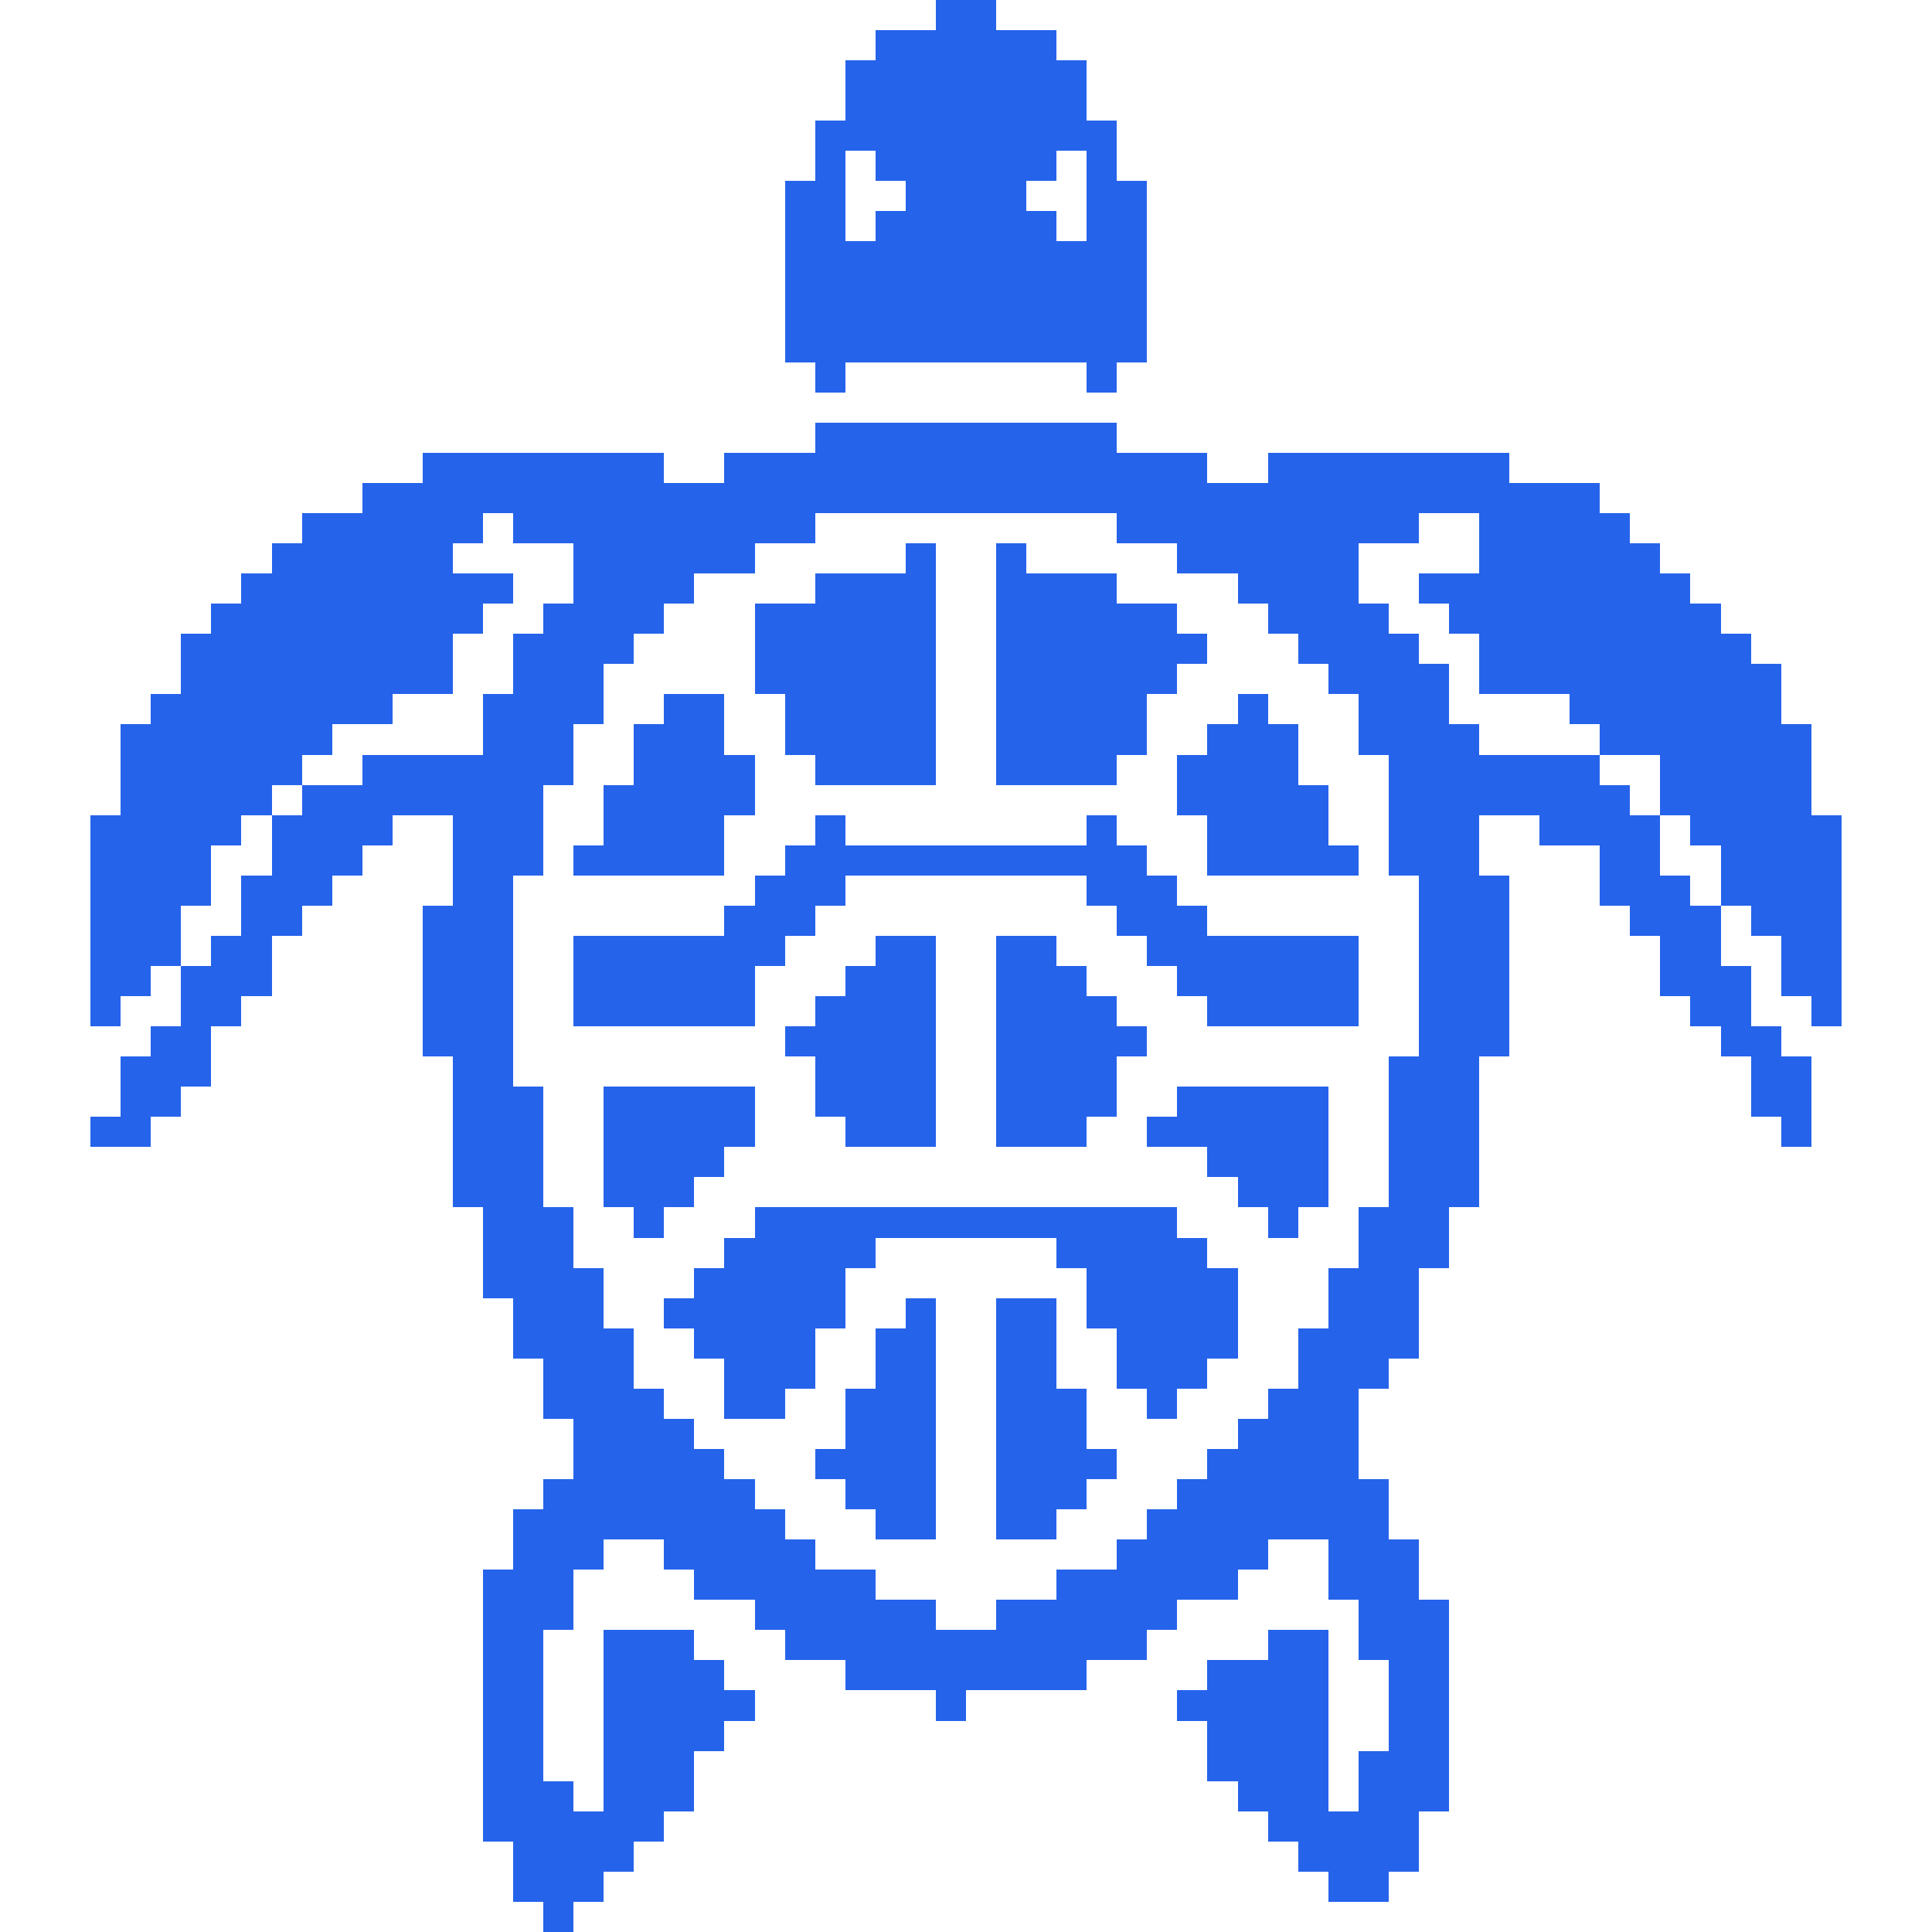
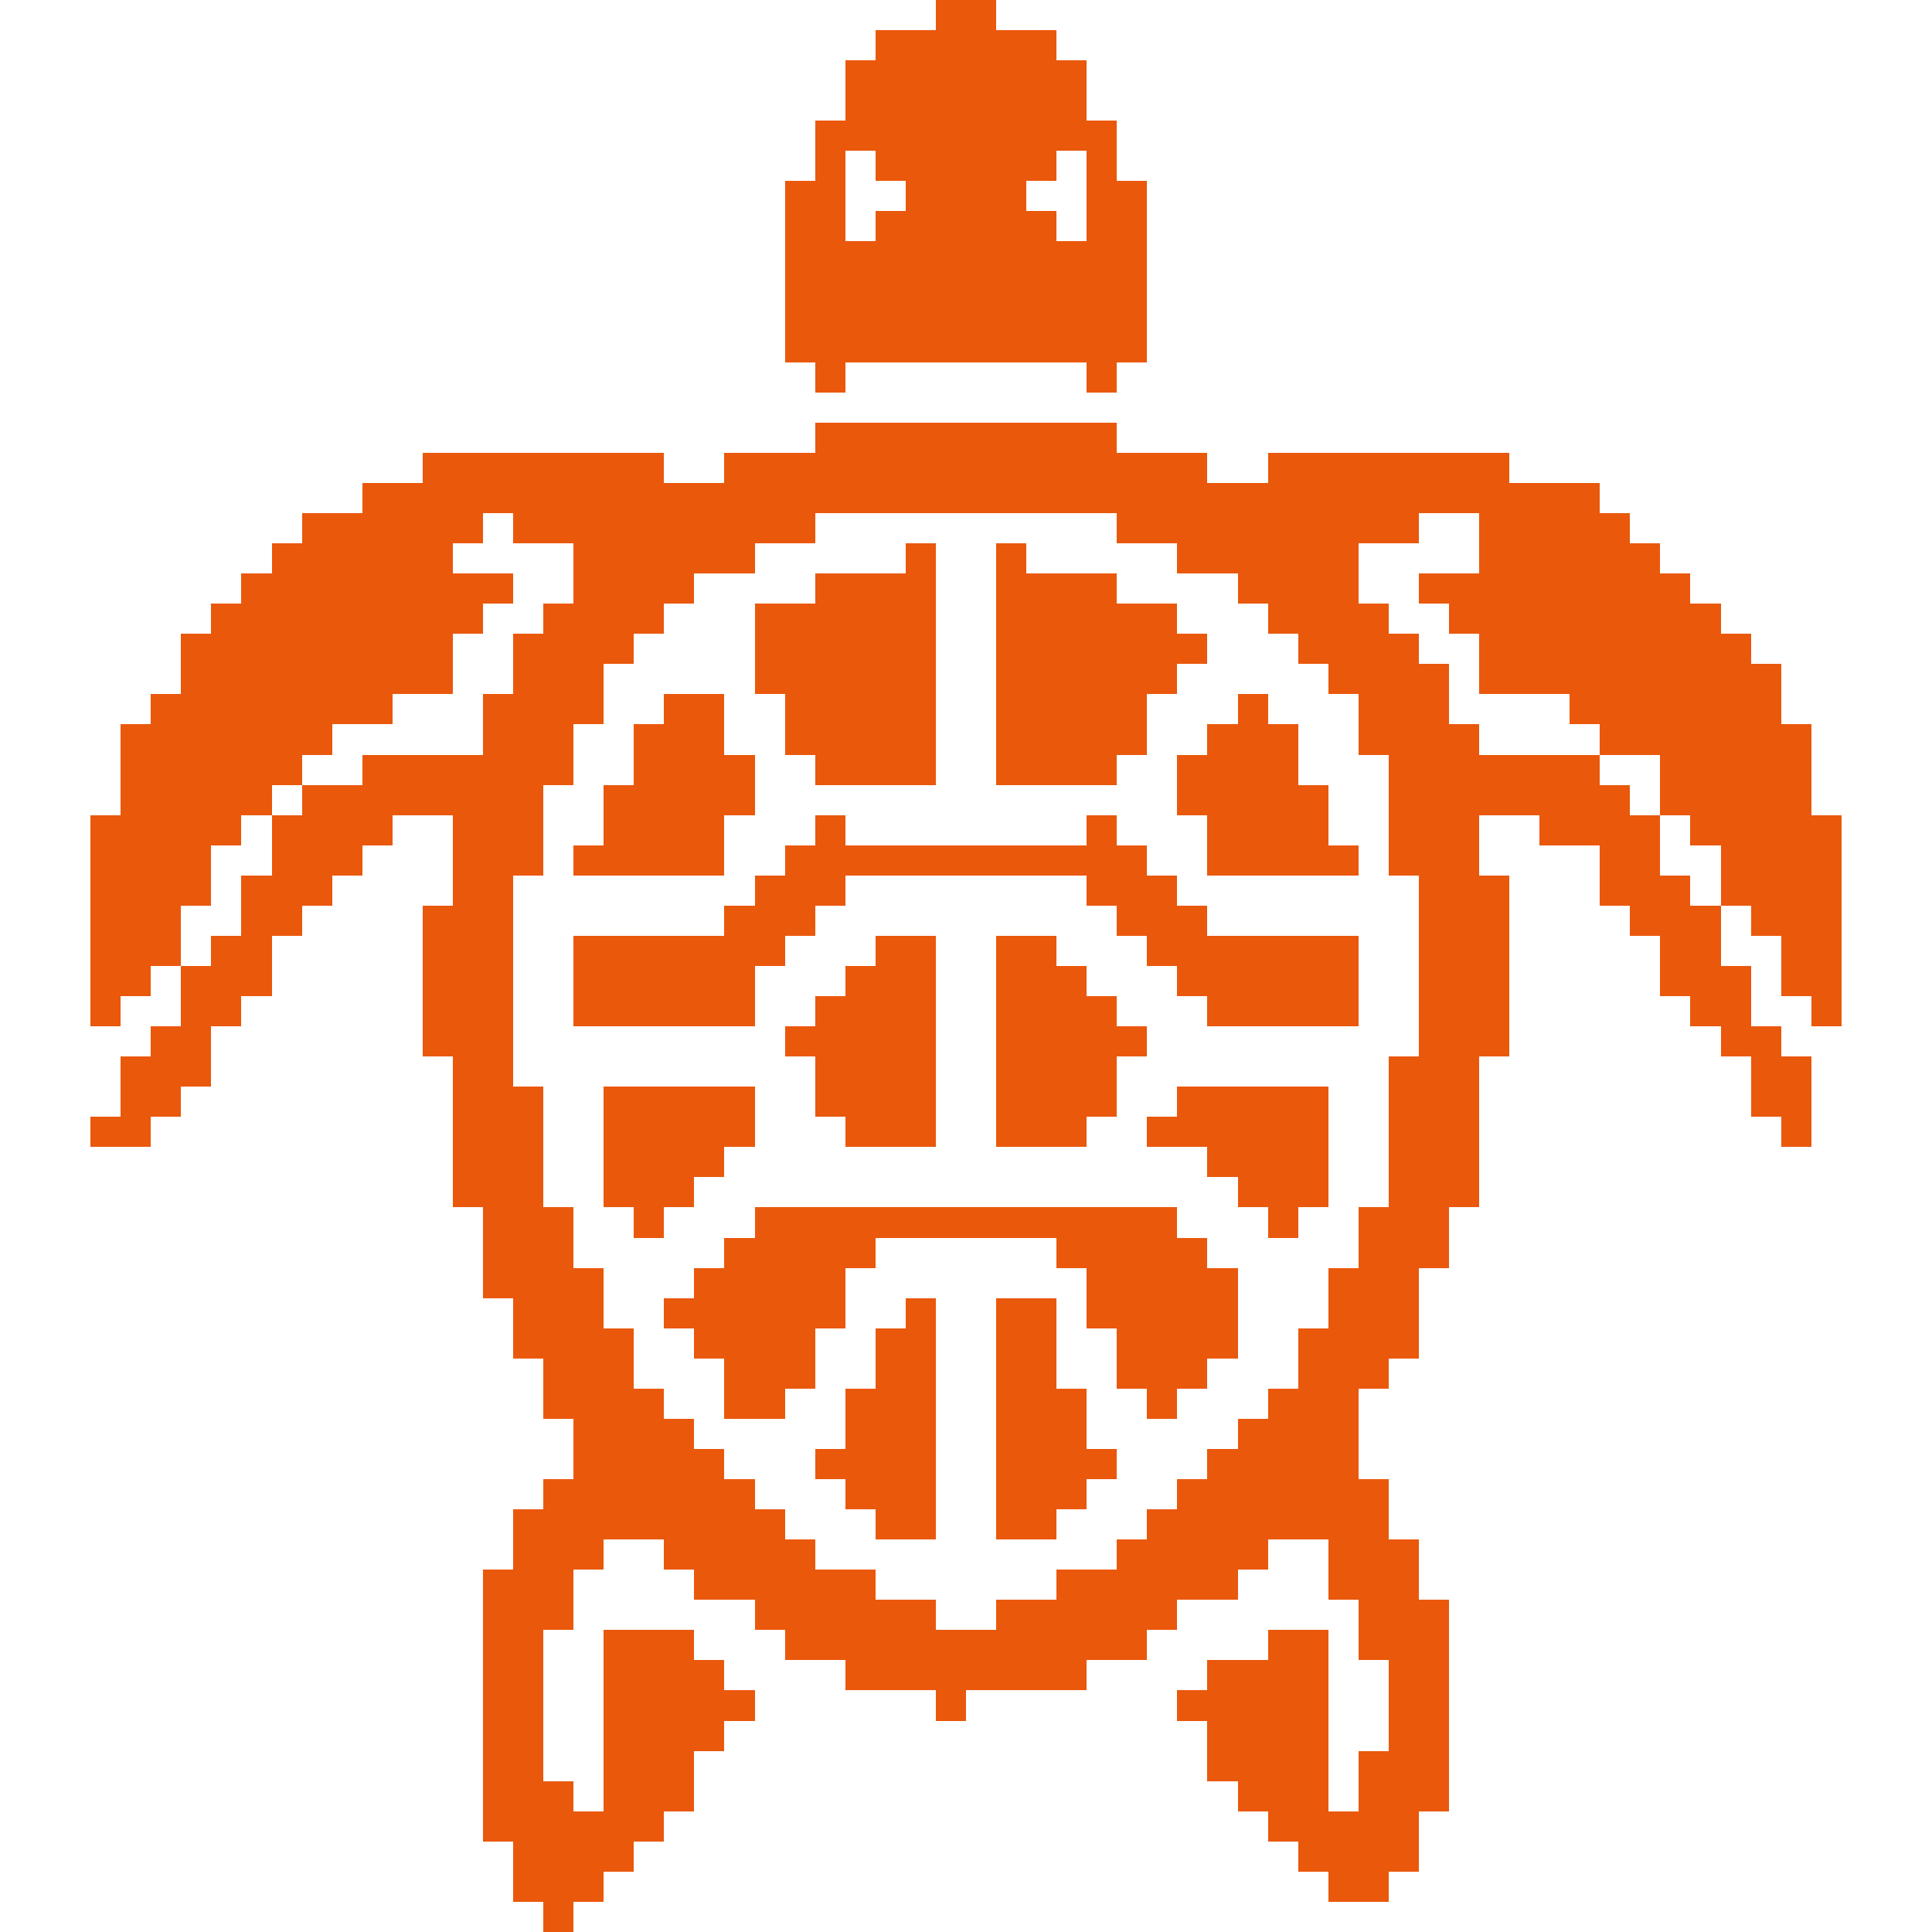
<svg xmlns="http://www.w3.org/2000/svg" viewBox="0 0 64 64" shape-rendering="crispEdges">
-   <path fill="#2563eb" d="M31 0h2v1h-2zM29 1h6v1h-6zM28 2h8v1h-8zM28 3h8v1h-8zM27 4h10v1h-10zM27 5h1v1h-1zM29 5h6v1h-6zM36 5h1v1h-1zM26 6h2v1h-2zM30 6h4v1h-4zM36 6h2v1h-2zM26 7h2v1h-2zM29 7h6v1h-6zM36 7h2v1h-2zM26 8h12v1h-12zM26 9h12v1h-12zM26 10h12v1h-12zM26 11h12v1h-12zM27 12h1v1h-1zM36 12h1v1h-1zM27 14h10v1h-10zM14 15h8v1h-8zM24 15h16v1h-16zM42 15h8v1h-8zM12 16h41v1h-41zM10 17h6v1h-6zM17 17h10v1h-10zM37 17h10v1h-10zM49 17h5v1h-5zM9 18h6v1h-6zM19 18h6v1h-6zM30 18h1v1h-1zM33 18h1v1h-1zM39 18h6v1h-6zM49 18h6v1h-6zM8 19h9v1h-9zM19 19h4v1h-4zM27 19h4v1h-4zM33 19h4v1h-4zM41 19h4v1h-4zM47 19h9v1h-9zM7 20h9v1h-9zM18 20h4v1h-4zM25 20h6v1h-6zM33 20h6v1h-6zM42 20h4v1h-4zM48 20h9v1h-9zM6 21h9v1h-9zM17 21h4v1h-4zM25 21h6v1h-6zM33 21h7v1h-7zM43 21h4v1h-4zM49 21h9v1h-9zM6 22h9v1h-9zM17 22h3v1h-3zM25 22h6v1h-6zM33 22h6v1h-6zM44 22h4v1h-4zM49 22h10v1h-10zM5 23h8v1h-8zM16 23h4v1h-4zM22 23h2v1h-2zM26 23h5v1h-5zM33 23h5v1h-5zM41 23h1v1h-1zM45 23h3v1h-3zM52 23h7v1h-7zM4 24h7v1h-7zM16 24h3v1h-3zM21 24h3v1h-3zM26 24h5v1h-5zM33 24h5v1h-5zM40 24h3v1h-3zM45 24h4v1h-4zM53 24h7v1h-7zM4 25h6v1h-6zM12 25h7v1h-7zM21 25h4v1h-4zM27 25h4v1h-4zM33 25h4v1h-4zM39 25h4v1h-4zM46 25h7v1h-7zM55 25h5v1h-5zM4 26h5v1h-5zM10 26h8v1h-8zM20 26h5v1h-5zM39 26h5v1h-5zM46 26h8v1h-8zM55 26h5v1h-5zM3 27h5v1h-5zM9 27h4v1h-4zM15 27h3v1h-3zM20 27h4v1h-4zM27 27h1v1h-1zM36 27h1v1h-1zM40 27h4v1h-4zM46 27h3v1h-3zM51 27h4v1h-4zM56 27h5v1h-5zM3 28h4v1h-4zM9 28h3v1h-3zM15 28h3v1h-3zM19 28h5v1h-5zM26 28h12v1h-12zM40 28h5v1h-5zM46 28h3v1h-3zM53 28h2v1h-2zM57 28h4v1h-4zM3 29h4v1h-4zM8 29h3v1h-3zM15 29h2v1h-2zM25 29h3v1h-3zM36 29h3v1h-3zM47 29h3v1h-3zM53 29h3v1h-3zM57 29h4v1h-4zM3 30h3v1h-3zM8 30h2v1h-2zM14 30h3v1h-3zM24 30h3v1h-3zM37 30h3v1h-3zM47 30h3v1h-3zM54 30h3v1h-3zM58 30h3v1h-3zM3 31h3v1h-3zM7 31h2v1h-2zM14 31h3v1h-3zM19 31h7v1h-7zM29 31h2v1h-2zM33 31h2v1h-2zM38 31h7v1h-7zM47 31h3v1h-3zM55 31h2v1h-2zM59 31h2v1h-2zM3 32h2v1h-2zM6 32h3v1h-3zM14 32h3v1h-3zM19 32h6v1h-6zM28 32h3v1h-3zM33 32h3v1h-3zM39 32h6v1h-6zM47 32h3v1h-3zM55 32h3v1h-3zM59 32h2v1h-2zM3 33h1v1h-1zM6 33h2v1h-2zM14 33h3v1h-3zM19 33h6v1h-6zM27 33h4v1h-4zM33 33h4v1h-4zM40 33h5v1h-5zM47 33h3v1h-3zM56 33h2v1h-2zM60 33h1v1h-1zM5 34h2v1h-2zM14 34h3v1h-3zM26 34h5v1h-5zM33 34h5v1h-5zM47 34h3v1h-3zM57 34h2v1h-2zM4 35h3v1h-3zM15 35h2v1h-2zM27 35h4v1h-4zM33 35h4v1h-4zM46 35h3v1h-3zM58 35h2v1h-2zM4 36h2v1h-2zM15 36h3v1h-3zM20 36h5v1h-5zM27 36h4v1h-4zM33 36h4v1h-4zM39 36h5v1h-5zM46 36h3v1h-3zM58 36h2v1h-2zM3 37h2v1h-2zM15 37h3v1h-3zM20 37h5v1h-5zM28 37h3v1h-3zM33 37h3v1h-3zM38 37h6v1h-6zM46 37h3v1h-3zM59 37h1v1h-1zM15 38h3v1h-3zM20 38h4v1h-4zM40 38h4v1h-4zM46 38h3v1h-3zM15 39h3v1h-3zM20 39h3v1h-3zM41 39h3v1h-3zM46 39h3v1h-3zM16 40h3v1h-3zM21 40h1v1h-1zM25 40h14v1h-14zM42 40h1v1h-1zM45 40h3v1h-3zM16 41h3v1h-3zM24 41h5v1h-5zM35 41h5v1h-5zM45 41h3v1h-3zM16 42h4v1h-4zM23 42h5v1h-5zM36 42h5v1h-5zM44 42h3v1h-3zM17 43h3v1h-3zM22 43h6v1h-6zM30 43h1v1h-1zM33 43h2v1h-2zM36 43h5v1h-5zM44 43h3v1h-3zM17 44h4v1h-4zM23 44h4v1h-4zM29 44h2v1h-2zM33 44h2v1h-2zM37 44h4v1h-4zM43 44h4v1h-4zM18 45h3v1h-3zM24 45h3v1h-3zM29 45h2v1h-2zM33 45h2v1h-2zM37 45h3v1h-3zM43 45h3v1h-3zM18 46h4v1h-4zM24 46h2v1h-2zM28 46h3v1h-3zM33 46h3v1h-3zM38 46h1v1h-1zM42 46h3v1h-3zM19 47h4v1h-4zM28 47h3v1h-3zM33 47h3v1h-3zM41 47h4v1h-4zM19 48h5v1h-5zM27 48h4v1h-4zM33 48h4v1h-4zM40 48h5v1h-5zM18 49h7v1h-7zM28 49h3v1h-3zM33 49h3v1h-3zM39 49h7v1h-7zM17 50h9v1h-9zM29 50h2v1h-2zM33 50h2v1h-2zM38 50h8v1h-8zM17 51h3v1h-3zM22 51h5v1h-5zM37 51h5v1h-5zM44 51h3v1h-3zM16 52h3v1h-3zM23 52h6v1h-6zM35 52h6v1h-6zM44 52h3v1h-3zM16 53h3v1h-3zM25 53h6v1h-6zM33 53h6v1h-6zM45 53h3v1h-3zM16 54h2v1h-2zM20 54h3v1h-3zM26 54h12v1h-12zM42 54h2v1h-2zM45 54h3v1h-3zM16 55h2v1h-2zM20 55h4v1h-4zM28 55h8v1h-8zM40 55h4v1h-4zM46 55h2v1h-2zM16 56h2v1h-2zM20 56h5v1h-5zM31 56h1v1h-1zM39 56h5v1h-5zM46 56h2v1h-2zM16 57h2v1h-2zM20 57h4v1h-4zM40 57h4v1h-4zM46 57h2v1h-2zM16 58h2v1h-2zM20 58h3v1h-3zM40 58h4v1h-4zM45 58h3v1h-3zM16 59h3v1h-3zM20 59h3v1h-3zM41 59h3v1h-3zM45 59h3v1h-3zM16 60h6v1h-6zM42 60h5v1h-5zM17 61h4v1h-4zM43 61h4v1h-4zM17 62h3v1h-3zM44 62h2v1h-2zM18 63h1v1h-1z" />
+   <path fill="#ea580c" d="M31 0h2v1h-2zM29 1h6v1h-6zM28 2h8v1h-8zM28 3h8v1h-8zM27 4h10v1h-10zM27 5h1v1h-1zM29 5h6v1h-6zM36 5h1v1h-1zM26 6h2v1h-2zM30 6h4v1h-4zM36 6h2v1h-2zM26 7h2v1h-2zM29 7h6v1h-6zM36 7h2v1h-2zM26 8h12v1h-12zM26 9h12v1h-12zM26 10h12v1h-12zM26 11h12v1h-12zM27 12h1v1h-1zM36 12h1v1h-1zM27 14h10v1h-10zM14 15h8v1h-8zM24 15h16v1h-16zM42 15h8v1h-8zM12 16h41v1h-41zM10 17h6v1h-6zM17 17h10v1h-10zM37 17h10v1h-10zM49 17h5v1h-5zM9 18h6v1h-6zM19 18h6v1h-6zM30 18h1v1h-1zM33 18h1v1h-1zM39 18h6v1h-6zM49 18h6v1h-6zM8 19h9v1h-9zM19 19h4v1h-4zM27 19h4v1h-4zM33 19h4v1h-4zM41 19h4v1h-4zM47 19h9v1h-9zM7 20h9v1h-9zM18 20h4v1h-4zM25 20h6v1h-6zM33 20h6v1h-6zM42 20h4v1h-4zM48 20h9v1h-9zM6 21h9v1h-9zM17 21h4v1h-4zM25 21h6v1h-6zM33 21h7v1h-7zM43 21h4v1h-4zM49 21h9v1h-9zM6 22h9v1h-9zM17 22h3v1h-3zM25 22h6v1h-6zM33 22h6v1h-6zM44 22h4v1h-4zM49 22h10v1h-10zM5 23h8v1h-8zM16 23h4v1h-4zM22 23h2v1h-2zM26 23h5v1h-5zM33 23h5v1h-5zM41 23h1v1h-1zM45 23h3v1h-3zM52 23h7v1h-7zM4 24h7v1h-7zM16 24h3v1h-3zM21 24h3v1h-3zM26 24h5v1h-5zM33 24h5v1h-5zM40 24h3v1h-3zM45 24h4v1h-4zM53 24h7v1h-7zM4 25h6v1h-6zM12 25h7v1h-7zM21 25h4v1h-4zM27 25h4v1h-4zM33 25h4v1h-4zM39 25h4v1h-4zM46 25h7v1h-7zM55 25h5v1h-5zM4 26h5v1h-5zM10 26h8v1h-8zM20 26h5v1h-5zM39 26h5v1h-5zM46 26h8v1h-8zM55 26h5v1h-5zM3 27h5v1h-5zM9 27h4v1h-4zM15 27h3v1h-3zM20 27h4v1h-4zM27 27h1v1h-1zM36 27h1v1h-1zM40 27h4v1h-4zM46 27h3v1h-3zM51 27h4v1h-4zM56 27h5v1h-5zM3 28h4v1h-4zM9 28h3v1h-3zM15 28h3v1h-3zM19 28h5v1h-5zM26 28h12v1h-12zM40 28h5v1h-5zM46 28h3v1h-3zM53 28h2v1h-2zM57 28h4v1h-4zM3 29h4v1h-4zM8 29h3v1h-3zM15 29h2v1h-2zM25 29h3v1h-3zM36 29h3v1h-3zM47 29h3v1h-3zM53 29h3v1h-3zM57 29h4v1h-4zM3 30h3v1h-3zM8 30h2v1h-2zM14 30h3v1h-3zM24 30h3v1h-3zM37 30h3v1h-3zM47 30h3v1h-3zM54 30h3v1h-3zM58 30h3v1h-3zM3 31h3v1h-3zM7 31h2v1h-2zM14 31h3v1h-3zM19 31h7v1h-7zM29 31h2v1h-2zM33 31h2v1h-2zM38 31h7v1h-7zM47 31h3v1h-3zM55 31h2v1h-2zM59 31h2v1h-2zM3 32h2v1h-2zM6 32h3v1h-3zM14 32h3v1h-3zM19 32h6v1h-6zM28 32h3v1h-3zM33 32h3v1h-3zM39 32h6v1h-6zM47 32h3v1h-3zM55 32h3v1h-3zM59 32h2v1h-2zM3 33h1v1h-1zM6 33h2v1h-2zM14 33h3v1h-3zM19 33h6v1h-6zM27 33h4v1h-4zM33 33h4v1h-4zM40 33h5v1h-5zM47 33h3v1h-3zM56 33h2v1h-2zM60 33h1v1h-1zM5 34h2v1h-2zM14 34h3v1h-3zM26 34h5v1h-5zM33 34h5v1h-5zM47 34h3v1h-3zM57 34h2v1h-2zM4 35h3v1h-3zM15 35h2v1h-2zM27 35h4v1h-4zM33 35h4v1h-4zM46 35h3v1h-3zM58 35h2v1h-2zM4 36h2v1h-2zM15 36h3v1h-3zM20 36h5v1h-5zM27 36h4v1h-4zM33 36h4v1h-4zM39 36h5v1h-5zM46 36h3v1h-3zM58 36h2v1h-2zM3 37h2v1h-2zM15 37h3v1h-3zM20 37h5v1h-5zM28 37h3v1h-3zM33 37h3v1h-3zM38 37h6v1h-6zM46 37h3v1h-3zM59 37h1v1h-1zM15 38h3v1h-3zM20 38h4v1h-4zM40 38h4v1h-4zM46 38h3v1h-3zM15 39h3v1h-3zM20 39h3v1h-3zM41 39h3v1h-3zM46 39h3v1h-3zM16 40h3v1h-3zM21 40h1v1h-1zM25 40h14v1h-14zM42 40h1v1h-1zM45 40h3v1h-3zM16 41h3v1h-3zM24 41h5v1h-5zM35 41h5v1h-5zM45 41h3v1h-3zM16 42h4v1h-4zM23 42h5v1h-5zM36 42h5v1h-5zM44 42h3v1h-3zM17 43h3v1h-3zM22 43h6v1h-6zM30 43h1v1h-1zM33 43h2v1h-2zM36 43h5v1h-5zM44 43h3v1h-3zM17 44h4v1h-4zM23 44h4v1h-4zM29 44h2v1h-2zM33 44h2v1h-2zM37 44h4v1h-4zM43 44h4v1h-4zM18 45h3v1h-3zM24 45h3v1h-3zM29 45h2v1h-2zM33 45h2v1h-2zM37 45h3v1h-3zM43 45h3v1h-3zM18 46h4v1h-4zM24 46h2v1h-2zM28 46h3v1h-3zM33 46h3v1h-3zM38 46h1v1h-1zM42 46h3v1h-3zM19 47h4v1h-4zM28 47h3v1h-3zM33 47h3v1h-3zM41 47h4v1h-4zM19 48h5v1h-5zM27 48h4v1h-4zM33 48h4v1h-4zM40 48h5v1h-5zM18 49h7v1h-7zM28 49h3v1h-3zM33 49h3v1h-3zM39 49h7v1h-7zM17 50h9v1h-9zM29 50h2v1h-2zM33 50h2v1h-2zM38 50h8v1h-8zM17 51h3v1h-3zM22 51h5v1h-5zM37 51h5v1h-5zM44 51h3v1h-3zM16 52h3v1h-3zM23 52h6v1h-6zM35 52h6v1h-6zM44 52h3v1h-3zM16 53h3v1h-3zM25 53h6v1h-6zM33 53h6v1h-6zM45 53h3v1h-3zM16 54h2v1h-2zM20 54h3v1h-3zM26 54h12v1h-12zM42 54h2v1h-2zM45 54h3v1h-3zM16 55h2v1h-2zM20 55h4v1h-4zM28 55h8v1h-8zM40 55h4v1h-4zM46 55h2v1h-2zM16 56h2v1h-2zM20 56h5v1h-5zM31 56h1v1h-1zM39 56h5v1h-5zM46 56h2v1h-2zM16 57h2v1h-2zM20 57h4v1h-4zM40 57h4v1h-4zM46 57h2v1h-2zM16 58h2v1h-2zM20 58h3v1h-3zM40 58h4v1h-4zM45 58h3v1h-3zM16 59h3v1h-3zM20 59h3v1h-3zM41 59h3v1h-3zM45 59h3v1h-3zM16 60h6v1h-6zM42 60h5v1h-5zM17 61h4v1h-4zM43 61h4v1h-4zM17 62h3v1h-3zM44 62h2v1h-2zM18 63h1v1h-1z" />
</svg>
